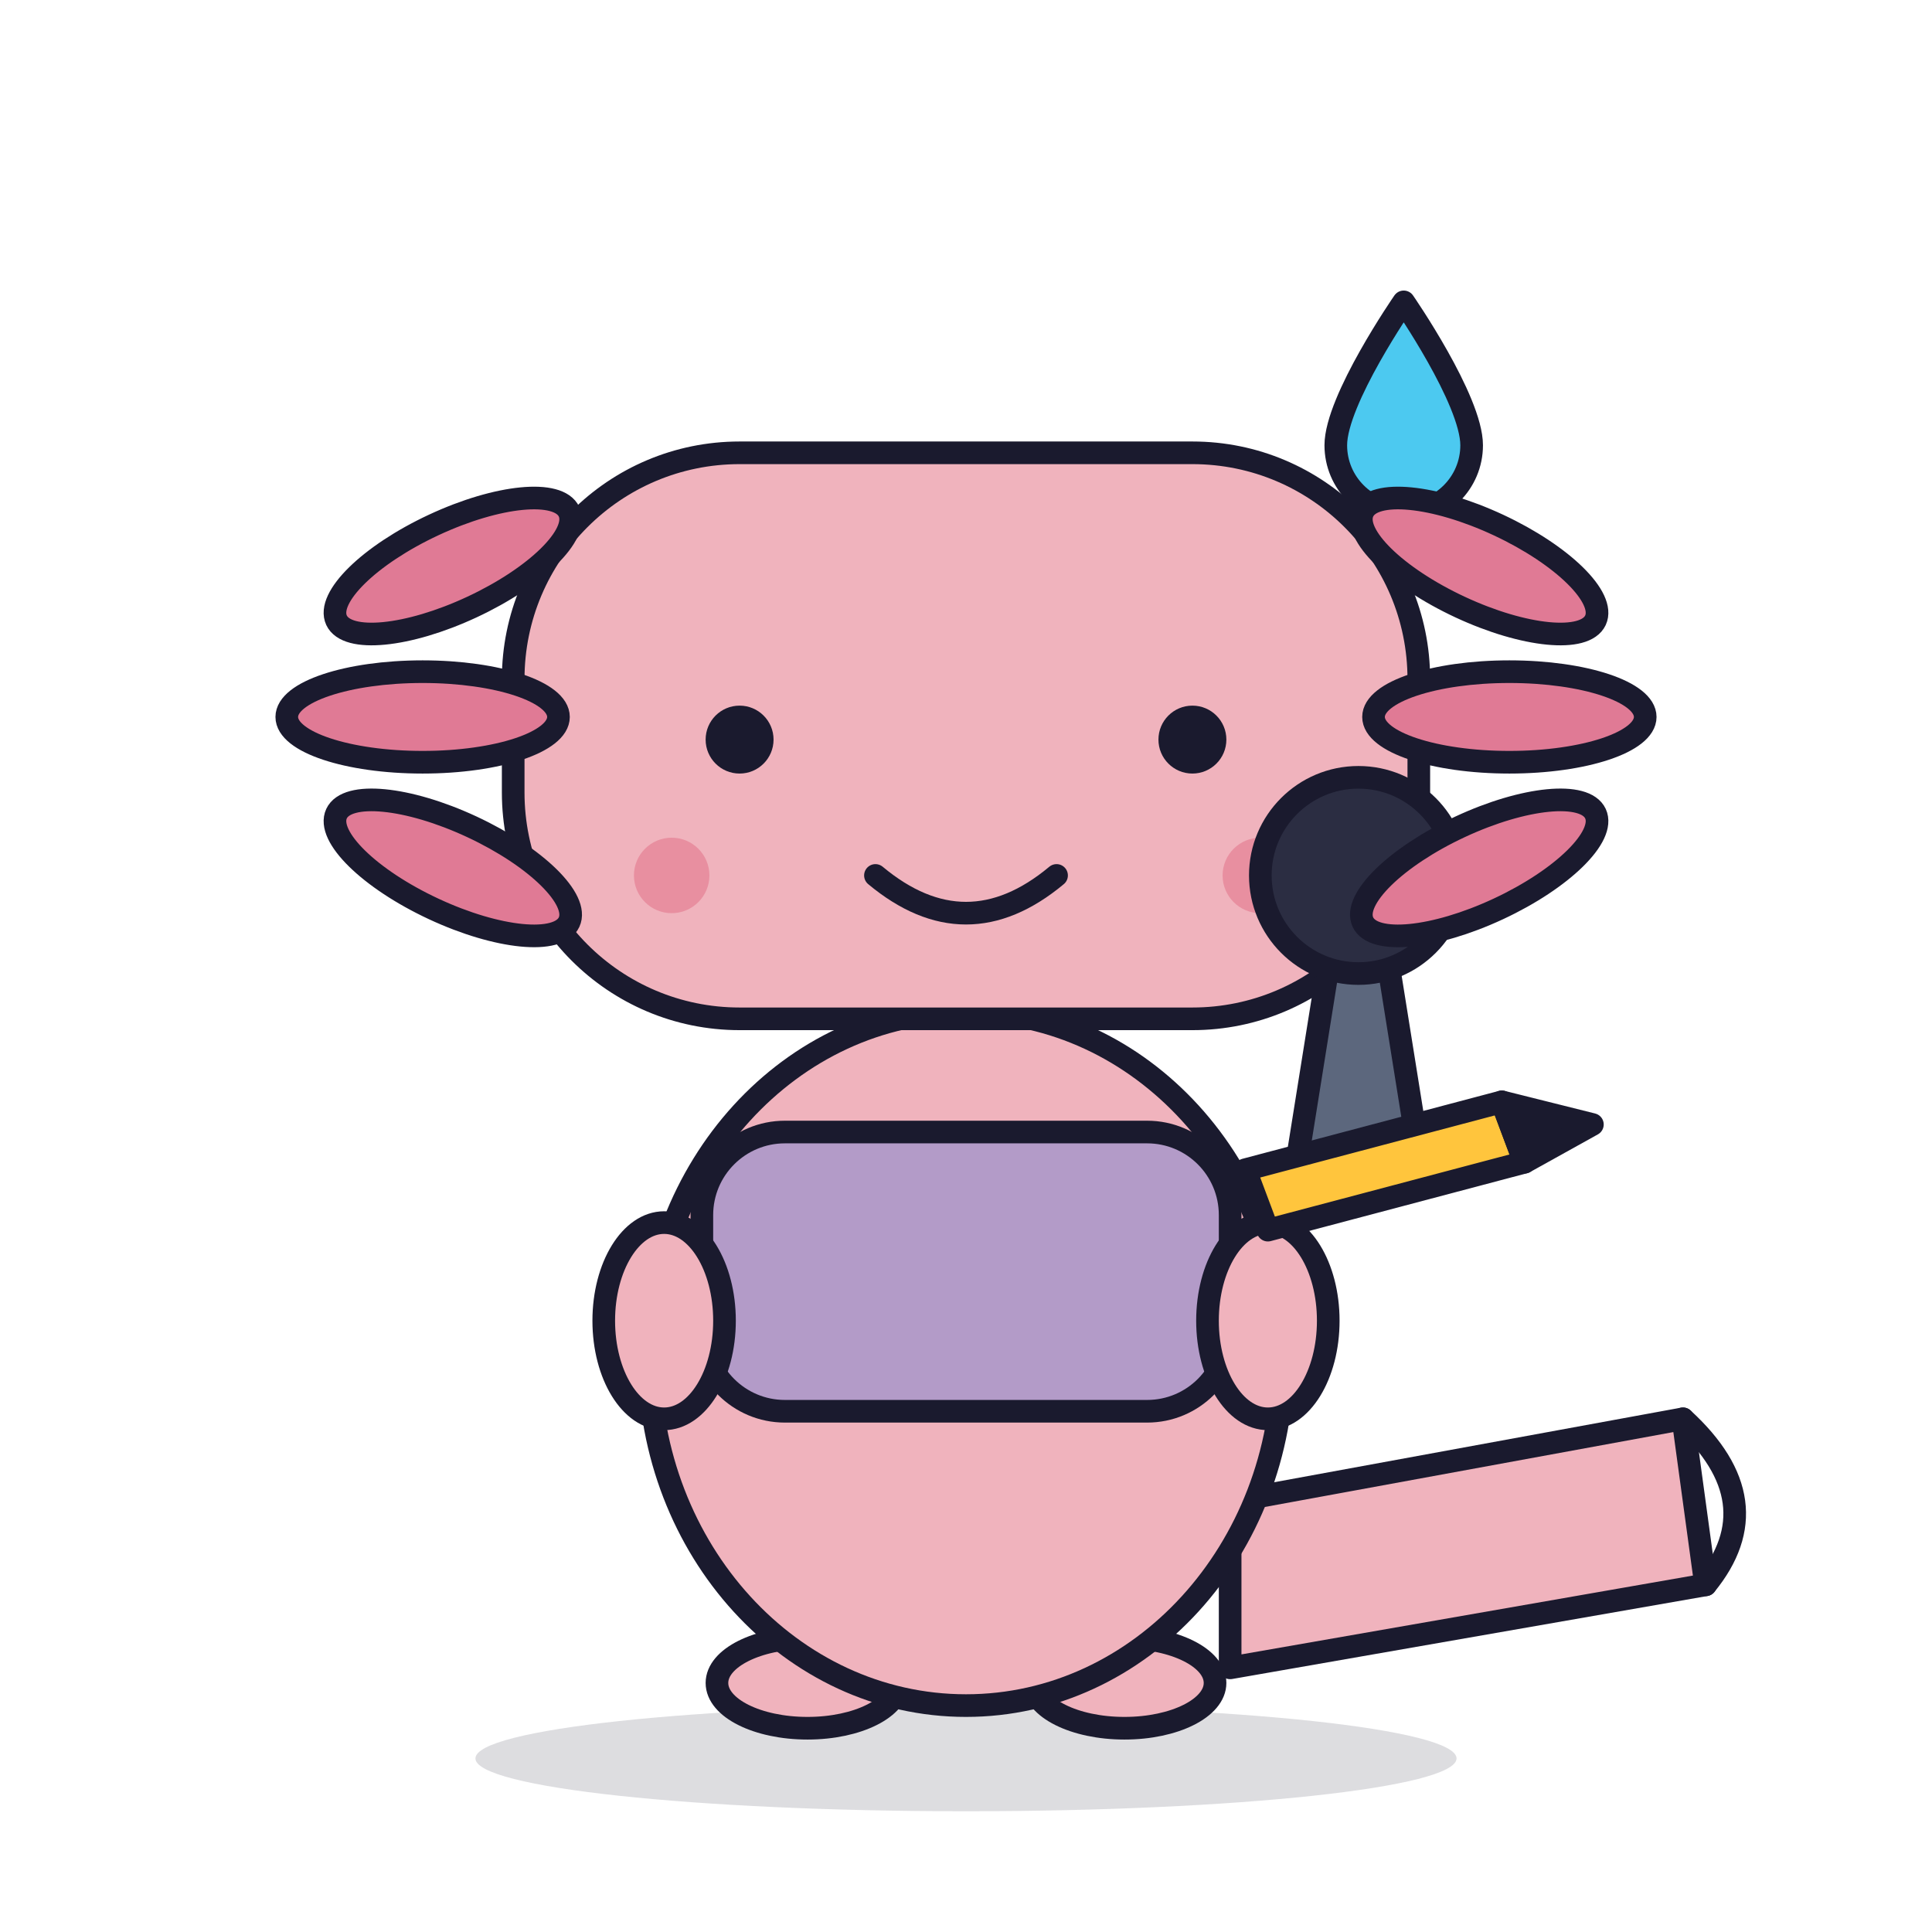
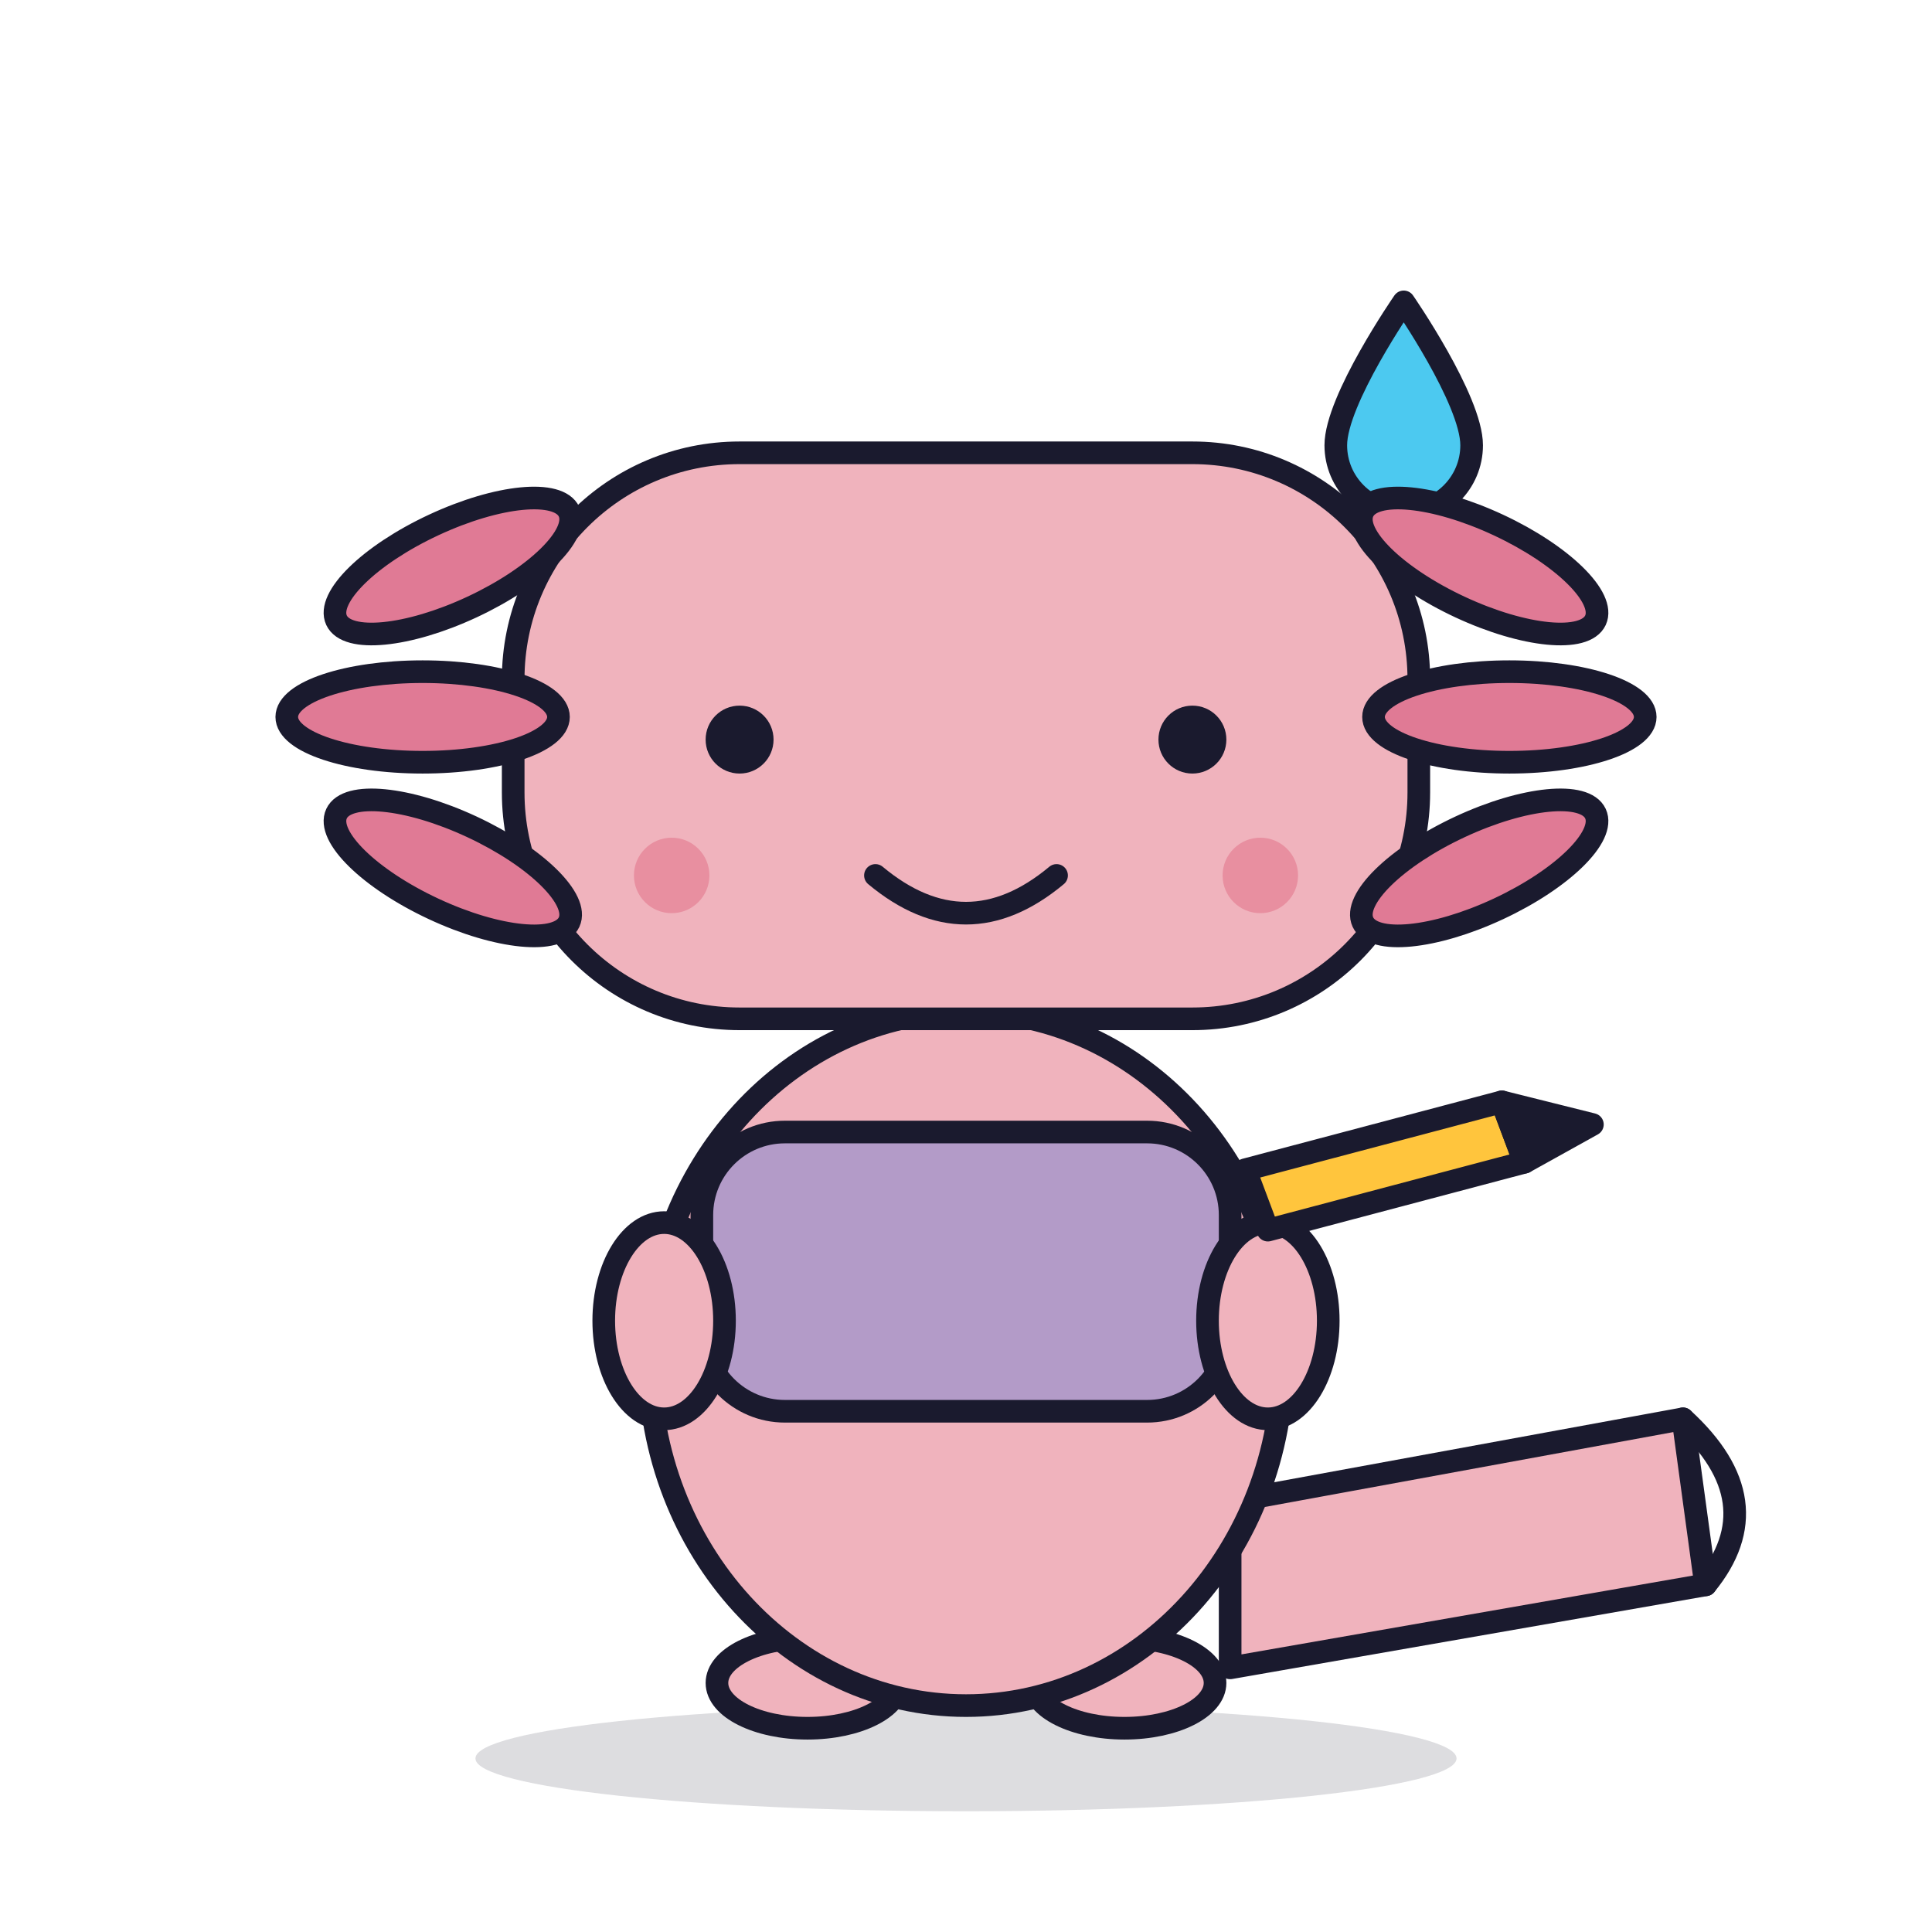
<svg xmlns="http://www.w3.org/2000/svg" viewBox="0 0 512 512" class="char char-axolotl">
  <g class="c-shadow">
    <ellipse cx="256" cy="466" rx="130" ry="14" fill="#1A1A2E" opacity="0.15" />
  </g>
  <g class="c-body">
    <polygon points="326,398 446,376 452,420 326,442" fill="#F0B3BD" stroke="#1A1A2E" stroke-width="6" stroke-linejoin="round" stroke-linecap="round" />
    <path d="M446 376Q470 398 452 420" fill="none" stroke="#1A1A2E" stroke-width="6" stroke-linejoin="round" stroke-linecap="round" />
    <ellipse cx="214" cy="446" rx="24" ry="12" fill="#F0B3BD" stroke="#1A1A2E" stroke-width="6" stroke-linejoin="round" stroke-linecap="round" />
    <ellipse cx="298" cy="446" rx="24" ry="12" fill="#F0B3BD" stroke="#1A1A2E" stroke-width="6" stroke-linejoin="round" stroke-linecap="round" />
    <ellipse cx="256" cy="360" rx="84" ry="92" fill="#F0B3BD" stroke="#1A1A2E" stroke-width="6" stroke-linejoin="round" stroke-linecap="round" />
    <rect x="186" y="300" width="140" height="74" rx="22" fill="#B39BC8" stroke="#1A1A2E" stroke-width="6" stroke-linejoin="round" stroke-linecap="round" />
    <rect x="136" y="120" width="240" height="150" rx="60" fill="#F0B3BD" stroke="#1A1A2E" stroke-width="6" stroke-linejoin="round" stroke-linecap="round" />
    <g class="c-face">
      <g class="c-eyes">
        <circle cx="196" cy="196" r="9" fill="#1A1A2E" />
        <circle cx="316" cy="196" r="9" fill="#1A1A2E" />
        <circle cx="178" cy="232" r="10" fill="#E88FA0" />
        <circle cx="334" cy="232" r="10" fill="#E88FA0" />
      </g>
      <g class="c-mouth">
        <path d="M232 232Q256 252 280 232" fill="none" stroke="#1A1A2E" stroke-width="6" stroke-linejoin="round" stroke-linecap="round" />
      </g>
    </g>
  </g>
  <g class="c-arm-l">
    <ellipse cx="176" cy="350" rx="16" ry="26" fill="#F0B3BD" stroke="#1A1A2E" stroke-width="6" stroke-linejoin="round" stroke-linecap="round" />
  </g>
  <g class="c-arm-r">
    <ellipse cx="336" cy="350" rx="16" ry="26" fill="#F0B3BD" stroke="#1A1A2E" stroke-width="6" stroke-linejoin="round" stroke-linecap="round" />
  </g>
-   <g class="c-prop c-mic">
-     <polygon points="352,256 368,256 376,306 344,306" fill="#5C677D" stroke="#1A1A2E" stroke-width="6" stroke-linejoin="round" stroke-linecap="round" />
-     <circle cx="360" cy="232" r="26" fill="#2B2D42" stroke="#1A1A2E" stroke-width="6" stroke-linejoin="round" stroke-linecap="round" />
-   </g>
  <g class="c-prop c-pencil">
    <polygon points="330,310 398,292 404,308 336,326" fill="#FFC53D" stroke="#1A1A2E" stroke-width="6" stroke-linejoin="round" stroke-linecap="round" />
    <polygon points="398,292 422,298 404,308" fill="#1A1A2E" stroke="#1A1A2E" stroke-width="6" stroke-linejoin="round" stroke-linecap="round" />
  </g>
  <g class="c-prop c-sweat">
    <path d="M372 80c0 0-18 26-18 38a18 18 0 0 0 36 0c0-12-18-38-18-38z" fill="#4CC9F0" stroke="#1A1A2E" stroke-width="6" stroke-linejoin="round" stroke-linecap="round" />
  </g>
  <g class="c-gag">
    <ellipse cx="120" cy="150" rx="34" ry="12" fill="#E07A95" stroke="#1A1A2E" stroke-width="6" stroke-linejoin="round" stroke-linecap="round" transform="rotate(-25 120 150)" />
    <ellipse cx="112" cy="190" rx="36" ry="12" fill="#E07A95" stroke="#1A1A2E" stroke-width="6" stroke-linejoin="round" stroke-linecap="round" />
    <ellipse cx="120" cy="230" rx="34" ry="12" fill="#E07A95" stroke="#1A1A2E" stroke-width="6" stroke-linejoin="round" stroke-linecap="round" transform="rotate(25 120 230)" />
    <ellipse cx="392" cy="150" rx="34" ry="12" fill="#E07A95" stroke="#1A1A2E" stroke-width="6" stroke-linejoin="round" stroke-linecap="round" transform="rotate(25 392 150)" />
    <ellipse cx="400" cy="190" rx="36" ry="12" fill="#E07A95" stroke="#1A1A2E" stroke-width="6" stroke-linejoin="round" stroke-linecap="round" />
    <ellipse cx="392" cy="230" rx="34" ry="12" fill="#E07A95" stroke="#1A1A2E" stroke-width="6" stroke-linejoin="round" stroke-linecap="round" transform="rotate(-25 392 230)" />
  </g>
</svg>
